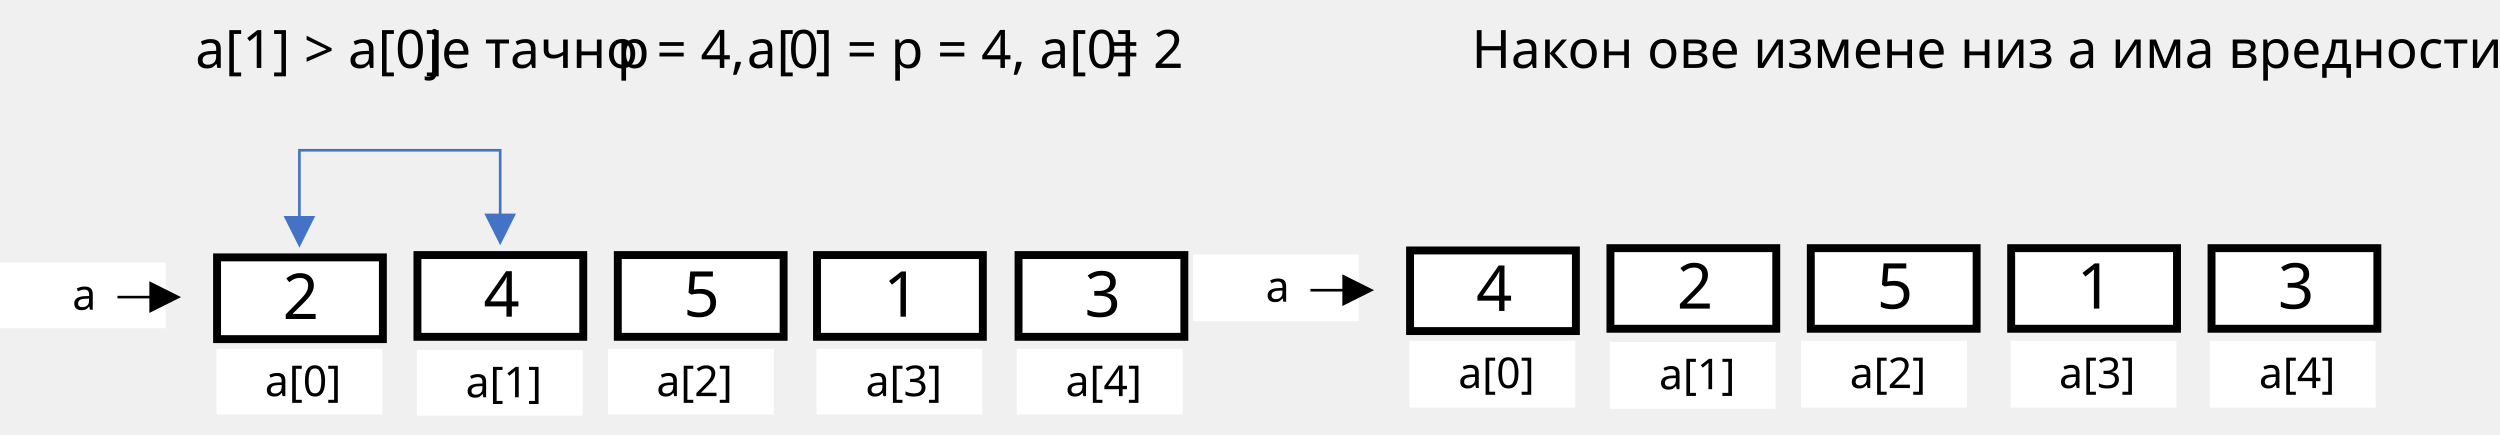
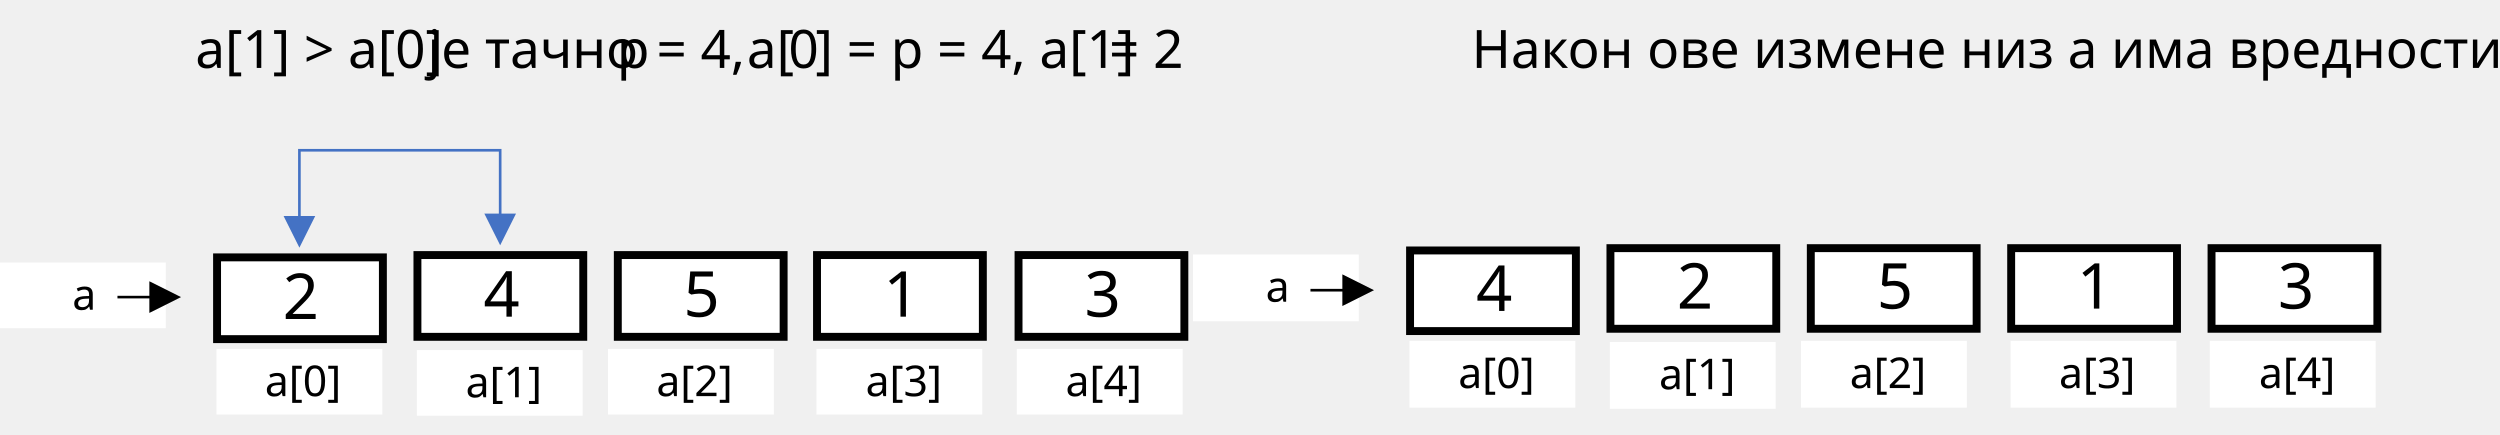
- <svg xmlns="http://www.w3.org/2000/svg" width="2171" height="377" xml:space="preserve" overflow="hidden">
-   <defs>
+ <svg xmlns="http://www.w3.org/2000/svg" width="2171" height="377" xml:space="preserve" overflow="hidden" version="1.1" id="svg121">
+   <defs id="defs5">
    <clipPath id="clip0">
-       <rect x="1164" y="999" width="2171" height="377" />
+       <rect x="1164" y="999" width="2171" height="377" id="rect2" />
    </clipPath>
  </defs>
-   <g clip-path="url(#clip0)" transform="translate(-1164 -999)">
-     <rect x="1352.5" y="1222.5" width="144" height="71" stroke="#000000" stroke-width="6.875" stroke-miterlimit="8" fill="#FFFFFF" />
-     <text font-family="Calibri,Calibri_MSFontService,sans-serif" font-weight="400" font-size="55" transform="matrix(1 0 0 1 1409.5 1276)">2</text>
-     <rect x="1526.5" y="1220.5" width="144" height="71" stroke="#000000" stroke-width="6.875" stroke-miterlimit="8" fill="#FFFFFF" />
-     <text font-family="Calibri,Calibri_MSFontService,sans-serif" font-weight="400" font-size="55" transform="matrix(1 0 0 1 1583.84 1274)">4</text>
-     <rect x="1873.5" y="1220.5" width="144" height="71" stroke="#000000" stroke-width="6.875" stroke-miterlimit="8" fill="#FFFFFF" />
-     <text font-family="Calibri,Calibri_MSFontService,sans-serif" font-weight="400" font-size="55" transform="matrix(1 0 0 1 1931.18 1274)">1</text>
-     <rect x="1700.5" y="1220.5" width="144" height="71" stroke="#000000" stroke-width="6.875" stroke-miterlimit="8" fill="#FFFFFF" />
-     <text font-family="Calibri,Calibri_MSFontService,sans-serif" font-weight="400" font-size="55" transform="matrix(1 0 0 1 1757.51 1274)">5</text>
-     <rect x="1352" y="1302" width="144" height="57" fill="#FFFFFF" />
-     <text font-family="Calibri,Calibri_MSFontService,sans-serif" font-weight="400" font-size="37" transform="matrix(1 0 0 1 1394.03 1343)">a[0]</text>
-     <rect x="1526" y="1303" width="144" height="57" fill="#FFFFFF" />
-     <text font-family="Calibri,Calibri_MSFontService,sans-serif" font-weight="400" font-size="37" transform="matrix(1 0 0 1 1568.38 1344)">a[1]</text>
-     <rect x="1692" y="1302" width="144" height="57" fill="#FFFFFF" />
-     <text font-family="Calibri,Calibri_MSFontService,sans-serif" font-weight="400" font-size="37" transform="matrix(1 0 0 1 1734.03 1343)">a[2]</text>
-     <rect x="1164" y="1227" width="144" height="57" fill="#FFFFFF" />
-     <text font-family="Calibri,Calibri_MSFontService,sans-serif" font-weight="400" font-size="37" transform="matrix(1 0 0 1 1226.77 1268)">a  </text>
-     <path d="M1266 1255.85 1298.28 1255.85 1298.28 1258.15 1266 1258.15ZM1293.7 1243.25 1321.2 1257 1293.7 1270.75Z" />
-     <rect x="1873" y="1302" width="144" height="57" fill="#FFFFFF" />
-     <text font-family="Calibri,Calibri_MSFontService,sans-serif" font-weight="400" font-size="37" transform="matrix(1 0 0 1 1915.71 1343)">a[3]</text>
-     <rect x="2048.5" y="1220.5" width="144" height="71" stroke="#000000" stroke-width="6.875" stroke-miterlimit="8" fill="#FFFFFF" />
-     <text font-family="Calibri,Calibri_MSFontService,sans-serif" font-weight="400" font-size="55" transform="matrix(1 0 0 1 2105.84 1274)">3</text>
-     <rect x="2047" y="1302" width="144" height="57" fill="#FFFFFF" />
-     <text font-family="Calibri,Calibri_MSFontService,sans-serif" font-weight="400" font-size="37" transform="matrix(1 0 0 1 2089.33 1343)">a[4]</text>
-     <rect x="2388.5" y="1216.5" width="144" height="70" stroke="#000000" stroke-width="6.875" stroke-miterlimit="8" fill="#FFFFFF" />
-     <text font-family="Calibri,Calibri_MSFontService,sans-serif" font-weight="400" font-size="55" transform="matrix(1 0 0 1 2445.85 1269)">4</text>
-     <rect x="2562.5" y="1214.5" width="144" height="70" stroke="#000000" stroke-width="6.875" stroke-miterlimit="8" fill="#FFFFFF" />
-     <text font-family="Calibri,Calibri_MSFontService,sans-serif" font-weight="400" font-size="55" transform="matrix(1 0 0 1 2620.19 1267)">2</text>
-     <rect x="2910.5" y="1214.5" width="144" height="70" stroke="#000000" stroke-width="6.875" stroke-miterlimit="8" fill="#FFFFFF" />
-     <text font-family="Calibri,Calibri_MSFontService,sans-serif" font-weight="400" font-size="55" transform="matrix(1 0 0 1 2967.53 1267)">1</text>
-     <rect x="2736.5" y="1214.5" width="144" height="70" stroke="#000000" stroke-width="6.875" stroke-miterlimit="8" fill="#FFFFFF" />
-     <text font-family="Calibri,Calibri_MSFontService,sans-serif" font-weight="400" font-size="55" transform="matrix(1 0 0 1 2793.86 1267)">5</text>
-     <rect x="2388" y="1295" width="144" height="58" fill="#FFFFFF" />
-     <text font-family="Calibri,Calibri_MSFontService,sans-serif" font-weight="400" font-size="37" transform="matrix(1 0 0 1 2430.38 1336)">a[0]</text>
-     <rect x="2562" y="1296" width="144" height="58" fill="#FFFFFF" />
-     <text font-family="Calibri,Calibri_MSFontService,sans-serif" font-weight="400" font-size="37" transform="matrix(1 0 0 1 2604.73 1337)">a[1]</text>
-     <rect x="2728" y="1295" width="144" height="58" fill="#FFFFFF" />
-     <text font-family="Calibri,Calibri_MSFontService,sans-serif" font-weight="400" font-size="37" transform="matrix(1 0 0 1 2770.38 1336)">a[2]</text>
-     <rect x="2200" y="1220" width="144" height="58" fill="#FFFFFF" />
-     <text font-family="Calibri,Calibri_MSFontService,sans-serif" font-weight="400" font-size="37" transform="matrix(1 0 0 1 2263.12 1261)">a  </text>
-     <path d="M2302 1249.85 2334.28 1249.85 2334.28 1252.15 2302 1252.15ZM2329.7 1237.25 2357.2 1251 2329.7 1264.75Z" />
-     <rect x="2910" y="1295" width="144" height="58" fill="#FFFFFF" />
-     <text font-family="Calibri,Calibri_MSFontService,sans-serif" font-weight="400" font-size="37" transform="matrix(1 0 0 1 2952.06 1336)">a[3]</text>
-     <rect x="3084.5" y="1214.5" width="144" height="70" stroke="#000000" stroke-width="6.875" stroke-miterlimit="8" fill="#FFFFFF" />
-     <text font-family="Calibri,Calibri_MSFontService,sans-serif" font-weight="400" font-size="55" transform="matrix(1 0 0 1 3142.19 1267)">3</text>
-     <rect x="3083" y="1295" width="144" height="58" fill="#FFFFFF" />
-     <text font-family="Calibri,Calibri_MSFontService,sans-serif" font-weight="400" font-size="37" transform="matrix(1 0 0 1 3125.68 1336)">a[4]</text>
-     <path d="M1422.85 1191.16 1422.85 1128.35 1599.49 1128.35 1599.49 1189.08 1597.2 1189.08 1597.2 1129.5 1598.35 1130.65 1424 1130.65 1425.15 1129.5 1425.15 1191.16ZM1437.75 1186.57 1424 1214.07 1410.25 1186.57ZM1612.1 1184.5 1598.35 1212 1584.6 1184.5Z" fill="#4472C4" />
-     <text font-family="Calibri,Calibri_MSFontService,sans-serif" font-weight="400" font-size="46" transform="matrix(1 0 0 1 1333.63 1058)">a[1] &gt; a[0] </text>
-     <text font-family="Calibri,Calibri_MSFontService,sans-serif" font-weight="400" font-size="46" transform="matrix(1 0 0 1 1535.3 1058)">је тачно</text>
-     <text font-family="Calibri,Calibri_MSFontService,sans-serif" font-weight="400" font-size="46" transform="matrix(1 0 0 1 1699.73 1058)">p</text>
-     <text font-family="Calibri,Calibri_MSFontService,sans-serif" font-weight="400" font-size="46" transform="matrix(1 0 0 1 1734.1 1058)">= 4, </text>
-     <text font-family="Calibri,Calibri_MSFontService,sans-serif" font-weight="400" font-size="46" transform="matrix(1 0 0 1 1812.59 1058)">a[</text>
-     <text font-family="Calibri,Calibri_MSFontService,sans-serif" font-weight="400" font-size="46" transform="matrix(1 0 0 1 1848.69 1058)">0</text>
-     <text font-family="Calibri,Calibri_MSFontService,sans-serif" font-weight="400" font-size="46" transform="matrix(1 0 0 1 1872.18 1058)">] = p = 4, a[0]</text>
-     <text font-family="Calibri,Calibri_MSFontService,sans-serif" font-weight="400" font-size="46" transform="matrix(1 0 0 1 2127.12 1058)">= 2</text>
-     <text font-family="Calibri,Calibri_MSFontService,sans-serif" font-weight="400" font-size="46" transform="matrix(1 0 0 1 2441.99 1058)">Након ове измене низ а има вредности</text>
+   <g clip-path="url(#clip0)" transform="translate(-1164 -999)" id="g119">
+     <rect x="1352.5" y="1222.5" width="144" height="71" stroke="#000000" stroke-width="6.875" stroke-miterlimit="8" fill="#FFFFFF" id="rect7" />
+     <text font-family="Calibri,Calibri_MSFontService,sans-serif" font-weight="400" font-size="55" transform="matrix(1 0 0 1 1409.5 1276)" id="text9">2</text>
+     <rect x="1526.5" y="1220.5" width="144" height="71" stroke="#000000" stroke-width="6.875" stroke-miterlimit="8" fill="#FFFFFF" id="rect11" />
+     <text font-family="Calibri,Calibri_MSFontService,sans-serif" font-weight="400" font-size="55" transform="matrix(1 0 0 1 1583.84 1274)" id="text13">4</text>
+     <rect x="1873.5" y="1220.5" width="144" height="71" stroke="#000000" stroke-width="6.875" stroke-miterlimit="8" fill="#FFFFFF" id="rect15" />
+     <text font-family="Calibri,Calibri_MSFontService,sans-serif" font-weight="400" font-size="55" transform="matrix(1 0 0 1 1931.18 1274)" id="text17">1</text>
+     <rect x="1700.5" y="1220.5" width="144" height="71" stroke="#000000" stroke-width="6.875" stroke-miterlimit="8" fill="#FFFFFF" id="rect19" />
+     <text font-family="Calibri,Calibri_MSFontService,sans-serif" font-weight="400" font-size="55" transform="matrix(1 0 0 1 1757.51 1274)" id="text21">5</text>
+     <rect x="1352" y="1302" width="144" height="57" fill="#FFFFFF" id="rect23" />
+     <text font-family="Calibri,Calibri_MSFontService,sans-serif" font-weight="400" font-size="37" transform="matrix(1 0 0 1 1394.03 1343)" id="text25">a[0]</text>
+     <rect x="1526" y="1303" width="144" height="57" fill="#FFFFFF" id="rect27" />
+     <text font-family="Calibri,Calibri_MSFontService,sans-serif" font-weight="400" font-size="37" transform="matrix(1 0 0 1 1568.38 1344)" id="text29">a[1]</text>
+     <rect x="1692" y="1302" width="144" height="57" fill="#FFFFFF" id="rect31" />
+     <text font-family="Calibri,Calibri_MSFontService,sans-serif" font-weight="400" font-size="37" transform="matrix(1 0 0 1 1734.03 1343)" id="text33">a[2]</text>
+     <rect x="1164" y="1227" width="144" height="57" fill="#FFFFFF" id="rect35" />
+     <text font-family="Calibri,Calibri_MSFontService,sans-serif" font-weight="400" font-size="37" transform="matrix(1 0 0 1 1226.77 1268)" id="text37">a  </text>
+     <path d="M1266 1255.85 1298.28 1255.85 1298.28 1258.15 1266 1258.15ZM1293.7 1243.25 1321.2 1257 1293.7 1270.75Z" id="path39" />
+     <rect x="1873" y="1302" width="144" height="57" fill="#FFFFFF" id="rect41" />
+     <text font-family="Calibri,Calibri_MSFontService,sans-serif" font-weight="400" font-size="37" transform="matrix(1 0 0 1 1915.71 1343)" id="text43">a[3]</text>
+     <rect x="2048.5" y="1220.5" width="144" height="71" stroke="#000000" stroke-width="6.875" stroke-miterlimit="8" fill="#FFFFFF" id="rect45" />
+     <text font-family="Calibri,Calibri_MSFontService,sans-serif" font-weight="400" font-size="55" transform="matrix(1 0 0 1 2105.84 1274)" id="text47">3</text>
+     <rect x="2047" y="1302" width="144" height="57" fill="#FFFFFF" id="rect49" />
+     <text font-family="Calibri,Calibri_MSFontService,sans-serif" font-weight="400" font-size="37" transform="matrix(1 0 0 1 2089.33 1343)" id="text51">a[4]</text>
+     <rect x="2388.5" y="1216.5" width="144" height="70" stroke="#000000" stroke-width="6.875" stroke-miterlimit="8" fill="#FFFFFF" id="rect53" />
+     <text font-family="Calibri,Calibri_MSFontService,sans-serif" font-weight="400" font-size="55" transform="matrix(1 0 0 1 2445.85 1269)" id="text55">4</text>
+     <rect x="2562.5" y="1214.5" width="144" height="70" stroke="#000000" stroke-width="6.875" stroke-miterlimit="8" fill="#FFFFFF" id="rect57" />
+     <text font-family="Calibri,Calibri_MSFontService,sans-serif" font-weight="400" font-size="55" transform="matrix(1 0 0 1 2620.19 1267)" id="text59">2</text>
+     <rect x="2910.5" y="1214.5" width="144" height="70" stroke="#000000" stroke-width="6.875" stroke-miterlimit="8" fill="#FFFFFF" id="rect61" />
+     <text font-family="Calibri,Calibri_MSFontService,sans-serif" font-weight="400" font-size="55" transform="matrix(1 0 0 1 2967.53 1267)" id="text63">1</text>
+     <rect x="2736.5" y="1214.5" width="144" height="70" stroke="#000000" stroke-width="6.875" stroke-miterlimit="8" fill="#FFFFFF" id="rect65" />
+     <text font-family="Calibri,Calibri_MSFontService,sans-serif" font-weight="400" font-size="55" transform="matrix(1 0 0 1 2793.86 1267)" id="text67">5</text>
+     <rect x="2388" y="1295" width="144" height="58" fill="#FFFFFF" id="rect69" />
+     <text font-family="Calibri,Calibri_MSFontService,sans-serif" font-weight="400" font-size="37" transform="matrix(1 0 0 1 2430.38 1336)" id="text71">a[0]</text>
+     <rect x="2562" y="1296" width="144" height="58" fill="#FFFFFF" id="rect73" />
+     <text font-family="Calibri,Calibri_MSFontService,sans-serif" font-weight="400" font-size="37" transform="matrix(1 0 0 1 2604.73 1337)" id="text75">a[1]</text>
+     <rect x="2728" y="1295" width="144" height="58" fill="#FFFFFF" id="rect77" />
+     <text font-family="Calibri,Calibri_MSFontService,sans-serif" font-weight="400" font-size="37" transform="matrix(1 0 0 1 2770.38 1336)" id="text79">a[2]</text>
+     <rect x="2200" y="1220" width="144" height="58" fill="#FFFFFF" id="rect81" />
+     <text font-family="Calibri,Calibri_MSFontService,sans-serif" font-weight="400" font-size="37" transform="matrix(1 0 0 1 2263.12 1261)" id="text83">a  </text>
+     <path d="M2302 1249.85 2334.28 1249.85 2334.28 1252.15 2302 1252.15ZM2329.7 1237.25 2357.2 1251 2329.7 1264.75Z" id="path85" />
+     <rect x="2910" y="1295" width="144" height="58" fill="#FFFFFF" id="rect87" />
+     <text font-family="Calibri,Calibri_MSFontService,sans-serif" font-weight="400" font-size="37" transform="matrix(1 0 0 1 2952.06 1336)" id="text89">a[3]</text>
+     <rect x="3084.5" y="1214.5" width="144" height="70" stroke="#000000" stroke-width="6.875" stroke-miterlimit="8" fill="#FFFFFF" id="rect91" />
+     <text font-family="Calibri,Calibri_MSFontService,sans-serif" font-weight="400" font-size="55" transform="matrix(1 0 0 1 3142.19 1267)" id="text93">3</text>
+     <rect x="3083" y="1295" width="144" height="58" fill="#FFFFFF" id="rect95" />
+     <text font-family="Calibri,Calibri_MSFontService,sans-serif" font-weight="400" font-size="37" transform="matrix(1 0 0 1 3125.68 1336)" id="text97">a[4]</text>
+     <path d="M1422.85 1191.16 1422.85 1128.35 1599.49 1128.35 1599.49 1189.08 1597.2 1189.08 1597.2 1129.5 1598.35 1130.65 1424 1130.65 1425.15 1129.5 1425.15 1191.16ZM1437.75 1186.57 1424 1214.07 1410.25 1186.57ZM1612.1 1184.5 1598.35 1212 1584.6 1184.5Z" fill="#4472C4" id="path99" />
+     <text font-family="Calibri,Calibri_MSFontService,sans-serif" font-weight="400" font-size="46" transform="matrix(1 0 0 1 1333.63 1058)" id="text101">a[1] &gt; a[0] </text>
+     <text font-family="Calibri,Calibri_MSFontService,sans-serif" font-weight="400" font-size="46" transform="matrix(1 0 0 1 1535.3 1058)" id="text103">је тачно</text>
+     <text font-family="Calibri,Calibri_MSFontService,sans-serif" font-weight="400" font-size="46" transform="matrix(1 0 0 1 1699.73 1058)" id="text105">p</text>
+     <text font-family="Calibri,Calibri_MSFontService,sans-serif" font-weight="400" font-size="46" transform="matrix(1 0 0 1 1734.1 1058)" id="text107">= 4, </text>
+     <text font-family="Calibri,Calibri_MSFontService,sans-serif" font-weight="400" font-size="46" transform="matrix(1 0 0 1 1812.59 1058)" id="text109">a[</text>
+     <text font-family="Calibri,Calibri_MSFontService,sans-serif" font-weight="400" font-size="46" transform="matrix(1 0 0 1 1848.69 1058)" id="text111">0</text>
+     <text font-family="Calibri, Calibri_MSFontService, sans-serif" font-weight="400" font-size="46px" transform="translate(1872.18,1058)" id="text113">] = p = 4, a[1]</text>
+     <text font-family="Calibri,Calibri_MSFontService,sans-serif" font-weight="400" font-size="46" transform="matrix(1 0 0 1 2127.12 1058)" id="text115">= 2</text>
+     <text font-family="Calibri,Calibri_MSFontService,sans-serif" font-weight="400" font-size="46" transform="matrix(1 0 0 1 2441.99 1058)" id="text117">Након ове измене низ а има вредности</text>
  </g>
</svg>
